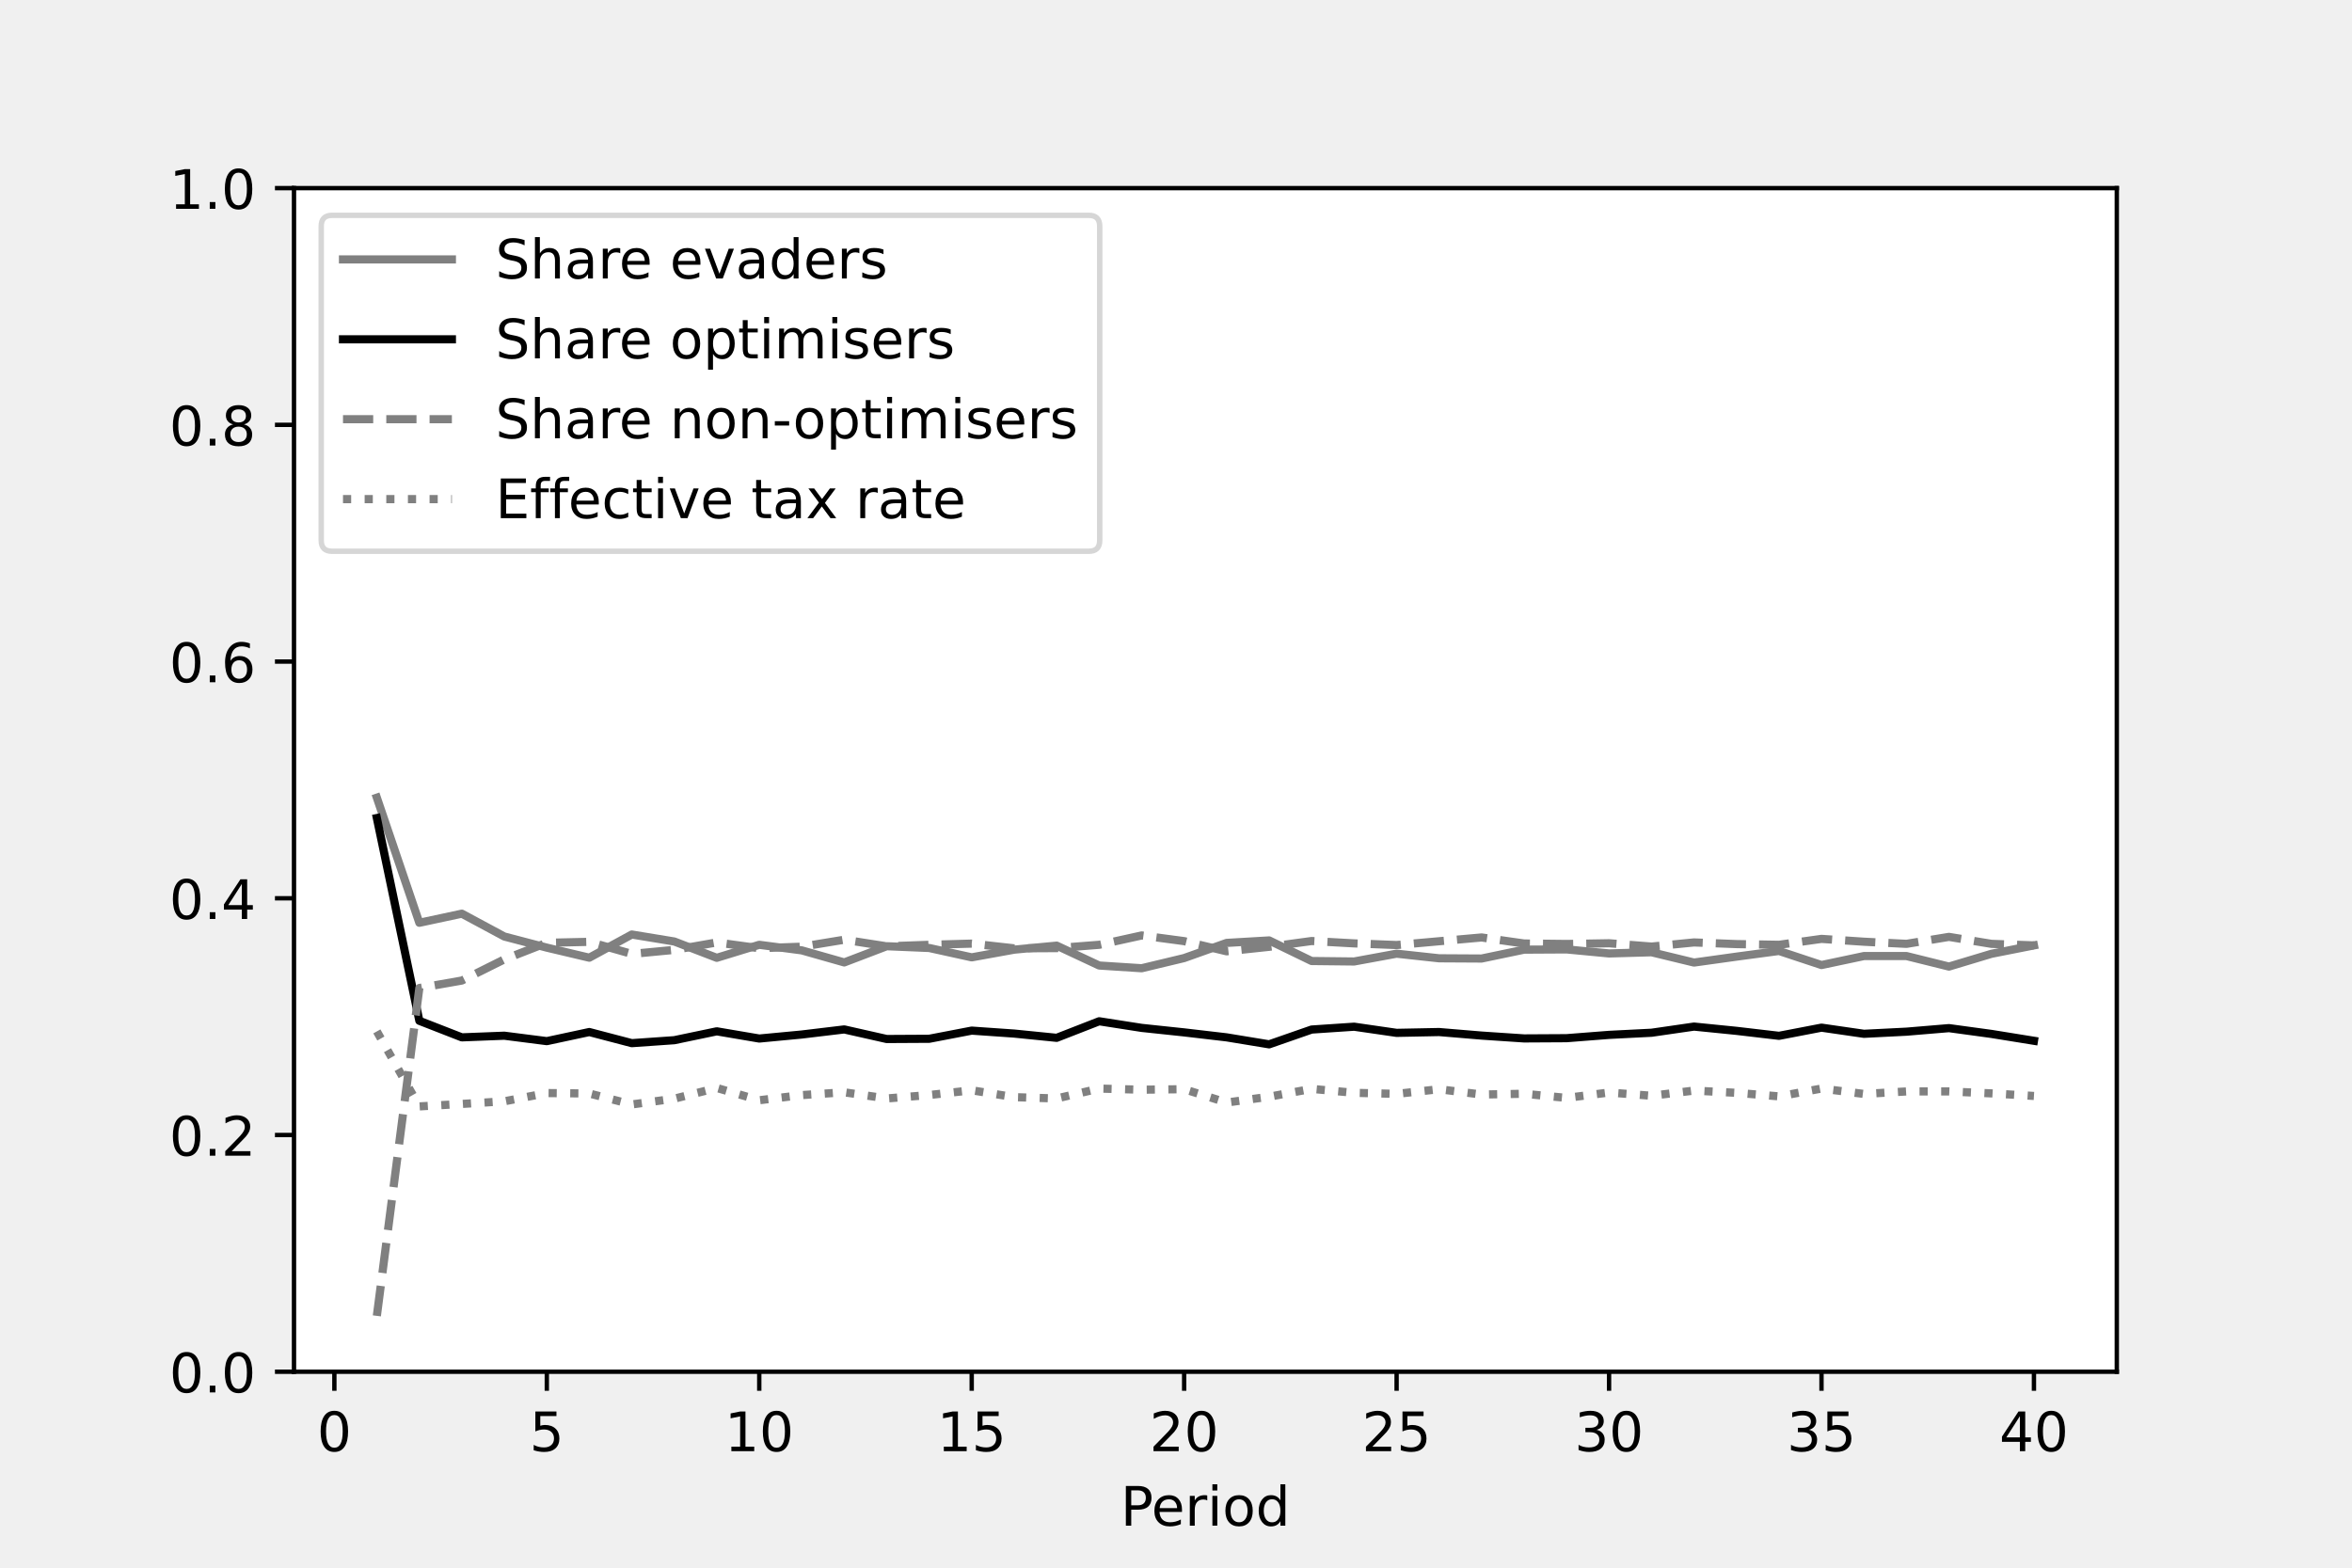
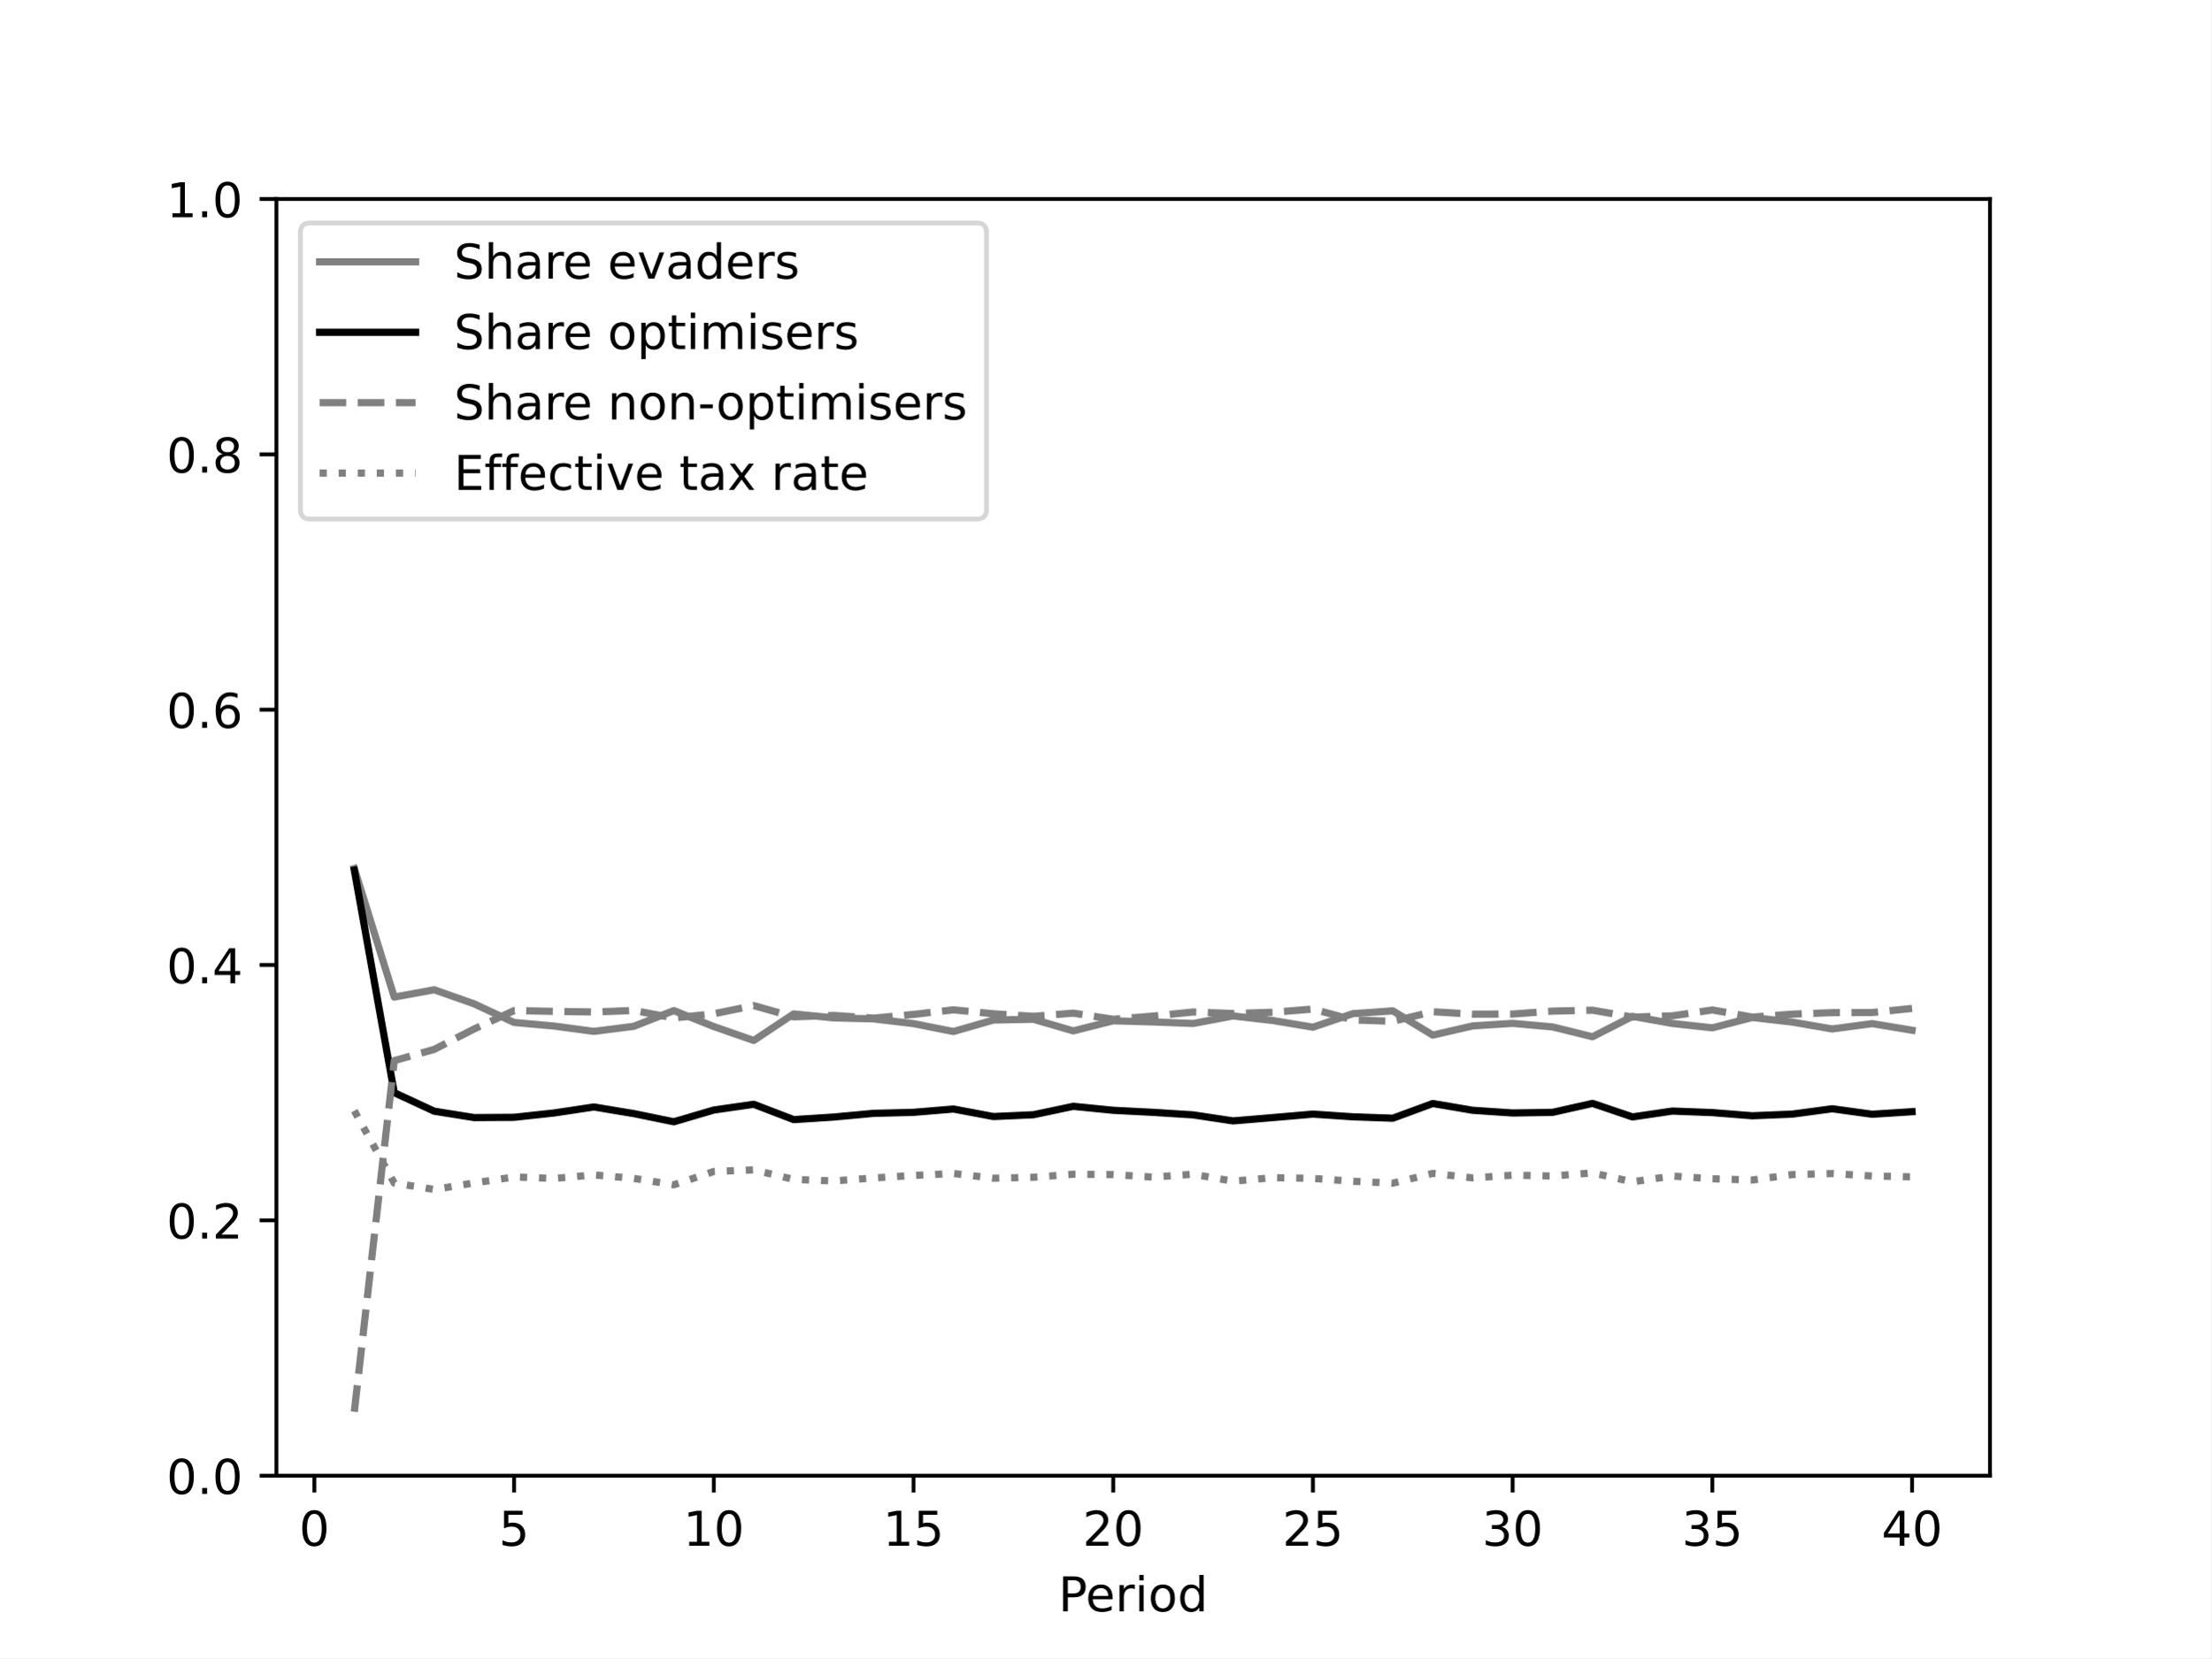
- <svg xmlns="http://www.w3.org/2000/svg" xmlns:xlink="http://www.w3.org/1999/xlink" height="288pt" version="1.1" viewBox="0 0 432 288" width="432pt">
+ <svg xmlns="http://www.w3.org/2000/svg" xmlns:xlink="http://www.w3.org/1999/xlink" height="345.6pt" version="1.1" viewBox="0 0 460.8 345.6" width="460.8pt">
  <defs>
    <style type="text/css">*{stroke-linecap:butt;stroke-linejoin:round;}</style>
  </defs>
  <g id="figure_1">
    <g id="patch_1">
-       <path d="M 0 288  L 432 288  L 432 0  L 0 0  z " style="fill:none;" />
+       <path d="M 0 345.6  L 460.8 345.6  L 460.8 0  L 0 0  z " style="fill:#ffffff;" />
    </g>
    <g id="axes_1">
      <g id="patch_2">
-         <path d="M 54 252  L 388.8 252  L 388.8 34.56  L 54 34.56  z " style="fill:#ffffff;" />
+         <path d="M 57.6 307.584  L 414.72 307.584  L 414.72 41.472  L 57.6 41.472  z " style="fill:#ffffff;" />
      </g>
      <g id="matplotlib.axis_1">
        <g id="xtick_1">
          <g id="line2d_1">
            <defs>
-               <path d="M 0 0  L 0 3.5  " id="mf336998058" style="stroke:#000000;stroke-width:0.8;" />
-             </defs>
-             <g>
-               <use style="stroke:#000000;stroke-width:0.8;" x="61.414" xlink:href="#mf336998058" y="252" />
+               <path d="M 0 0  L 0 3.5  " id="m47722e7874" style="stroke:#000000;stroke-width:0.8;" />
+             </defs>
+             <g>
+               <use style="stroke:#000000;stroke-width:0.8;" x="65.508" xlink:href="#m47722e7874" y="307.584" />
            </g>
          </g>
          <g id="text_1">
-             <g transform="translate(58.23274 266.5984)scale(0.1 -0.1)">
+             <g transform="translate(62.327 322.1824)scale(0.1 -0.1)">
              <defs>
                <path d="M 2034 4250  Q 1547 4250 1301 3770  Q 1056 3291 1056 2328  Q 1056 1369 1301 889  Q 1547 409 2034 409  Q 2525 409 2770 889  Q 3016 1369 3016 2328  Q 3016 3291 2770 3770  Q 2525 4250 2034 4250  z M 2034 4750  Q 2819 4750 3233 4129  Q 3647 3509 3647 2328  Q 3647 1150 3233 529  Q 2819 -91 2034 -91  Q 1250 -91 836 529  Q 422 1150 422 2328  Q 422 3509 836 4129  Q 1250 4750 2034 4750  z " id="DejaVuSans-30" transform="scale(0.015625)" />
              </defs>
              <use xlink:href="#DejaVuSans-30" />
            </g>
          </g>
        </g>
        <g id="xtick_2">
          <g id="line2d_2">
            <g>
-               <use style="stroke:#000000;stroke-width:0.8;" x="100.435" xlink:href="#mf336998058" y="252" />
+               <use style="stroke:#000000;stroke-width:0.8;" x="107.131" xlink:href="#m47722e7874" y="307.584" />
            </g>
          </g>
          <g id="text_2">
-             <g transform="translate(97.25371 266.5984)scale(0.1 -0.1)">
+             <g transform="translate(103.9494 322.1824)scale(0.1 -0.1)">
              <defs>
                <path d="M 691 4666  L 3169 4666  L 3169 4134  L 1269 4134  L 1269 2991  Q 1406 3038 1543 3061  Q 1681 3084 1819 3084  Q 2600 3084 3056 2656  Q 3513 2228 3513 1497  Q 3513 744 3044 326  Q 2575 -91 1722 -91  Q 1428 -91 1123 -41  Q 819 9 494 109  L 494 744  Q 775 591 1075 516  Q 1375 441 1709 441  Q 2250 441 2565 725  Q 2881 1009 2881 1497  Q 2881 1984 2565 2268  Q 2250 2553 1709 2553  Q 1456 2553 1204 2497  Q 953 2441 691 2322  L 691 4666  z " id="DejaVuSans-35" transform="scale(0.015625)" />
              </defs>
              <use xlink:href="#DejaVuSans-35" />
            </g>
          </g>
        </g>
        <g id="xtick_3">
          <g id="line2d_3">
            <g>
-               <use style="stroke:#000000;stroke-width:0.8;" x="139.456" xlink:href="#mf336998058" y="252" />
+               <use style="stroke:#000000;stroke-width:0.8;" x="148.753" xlink:href="#m47722e7874" y="307.584" />
            </g>
          </g>
          <g id="text_3">
-             <g transform="translate(133.0934 266.5984)scale(0.1 -0.1)">
+             <g transform="translate(142.3905 322.1824)scale(0.1 -0.1)">
              <defs>
                <path d="M 794 531  L 1825 531  L 1825 4091  L 703 3866  L 703 4441  L 1819 4666  L 2450 4666  L 2450 531  L 3481 531  L 3481 0  L 794 0  L 794 531  z " id="DejaVuSans-31" transform="scale(0.015625)" />
              </defs>
              <use xlink:href="#DejaVuSans-31" />
              <use x="63.623" xlink:href="#DejaVuSans-30" />
            </g>
          </g>
        </g>
        <g id="xtick_4">
          <g id="line2d_4">
            <g>
-               <use style="stroke:#000000;stroke-width:0.8;" x="178.477" xlink:href="#mf336998058" y="252" />
+               <use style="stroke:#000000;stroke-width:0.8;" x="190.375" xlink:href="#m47722e7874" y="307.584" />
            </g>
          </g>
          <g id="text_4">
-             <g transform="translate(172.1144 266.5984)scale(0.1 -0.1)">
+             <g transform="translate(184.0129 322.1824)scale(0.1 -0.1)">
              <use xlink:href="#DejaVuSans-31" />
              <use x="63.623" xlink:href="#DejaVuSans-35" />
            </g>
          </g>
        </g>
        <g id="xtick_5">
          <g id="line2d_5">
            <g>
-               <use style="stroke:#000000;stroke-width:0.8;" x="217.498" xlink:href="#mf336998058" y="252" />
+               <use style="stroke:#000000;stroke-width:0.8;" x="231.998" xlink:href="#m47722e7874" y="307.584" />
            </g>
          </g>
          <g id="text_5">
-             <g transform="translate(211.1354 266.5984)scale(0.1 -0.1)">
+             <g transform="translate(225.6353 322.1824)scale(0.1 -0.1)">
              <defs>
                <path d="M 1228 531  L 3431 531  L 3431 0  L 469 0  L 469 531  Q 828 903 1448 1529  Q 2069 2156 2228 2338  Q 2531 2678 2651 2914  Q 2772 3150 2772 3378  Q 2772 3750 2511 3984  Q 2250 4219 1831 4219  Q 1534 4219 1204 4116  Q 875 4013 500 3803  L 500 4441  Q 881 4594 1212 4672  Q 1544 4750 1819 4750  Q 2544 4750 2975 4387  Q 3406 4025 3406 3419  Q 3406 3131 3298 2873  Q 3191 2616 2906 2266  Q 2828 2175 2409 1742  Q 1991 1309 1228 531  z " id="DejaVuSans-32" transform="scale(0.015625)" />
              </defs>
              <use xlink:href="#DejaVuSans-32" />
              <use x="63.623" xlink:href="#DejaVuSans-30" />
            </g>
          </g>
        </g>
        <g id="xtick_6">
          <g id="line2d_6">
            <g>
-               <use style="stroke:#000000;stroke-width:0.8;" x="256.519" xlink:href="#mf336998058" y="252" />
+               <use style="stroke:#000000;stroke-width:0.8;" x="273.62" xlink:href="#m47722e7874" y="307.584" />
            </g>
          </g>
          <g id="text_6">
-             <g transform="translate(250.1564 266.5984)scale(0.1 -0.1)">
+             <g transform="translate(267.2576 322.1824)scale(0.1 -0.1)">
              <use xlink:href="#DejaVuSans-32" />
              <use x="63.623" xlink:href="#DejaVuSans-35" />
            </g>
          </g>
        </g>
        <g id="xtick_7">
          <g id="line2d_7">
            <g>
-               <use style="stroke:#000000;stroke-width:0.8;" x="295.54" xlink:href="#mf336998058" y="252" />
+               <use style="stroke:#000000;stroke-width:0.8;" x="315.243" xlink:href="#m47722e7874" y="307.584" />
            </g>
          </g>
          <g id="text_7">
-             <g transform="translate(289.1774 266.5984)scale(0.1 -0.1)">
+             <g transform="translate(308.88 322.1824)scale(0.1 -0.1)">
              <defs>
                <path d="M 2597 2516  Q 3050 2419 3304 2112  Q 3559 1806 3559 1356  Q 3559 666 3084 287  Q 2609 -91 1734 -91  Q 1441 -91 1130 -33  Q 819 25 488 141  L 488 750  Q 750 597 1062 519  Q 1375 441 1716 441  Q 2309 441 2620 675  Q 2931 909 2931 1356  Q 2931 1769 2642 2001  Q 2353 2234 1838 2234  L 1294 2234  L 1294 2753  L 1863 2753  Q 2328 2753 2575 2939  Q 2822 3125 2822 3475  Q 2822 3834 2567 4026  Q 2313 4219 1838 4219  Q 1578 4219 1281 4162  Q 984 4106 628 3988  L 628 4550  Q 988 4650 1302 4700  Q 1616 4750 1894 4750  Q 2613 4750 3031 4423  Q 3450 4097 3450 3541  Q 3450 3153 3228 2886  Q 3006 2619 2597 2516  z " id="DejaVuSans-33" transform="scale(0.015625)" />
              </defs>
              <use xlink:href="#DejaVuSans-33" />
              <use x="63.623" xlink:href="#DejaVuSans-30" />
            </g>
          </g>
        </g>
        <g id="xtick_8">
          <g id="line2d_8">
            <g>
-               <use style="stroke:#000000;stroke-width:0.8;" x="334.561" xlink:href="#mf336998058" y="252" />
+               <use style="stroke:#000000;stroke-width:0.8;" x="356.865" xlink:href="#m47722e7874" y="307.584" />
            </g>
          </g>
          <g id="text_8">
-             <g transform="translate(328.1983 266.5984)scale(0.1 -0.1)">
+             <g transform="translate(350.5024 322.1824)scale(0.1 -0.1)">
              <use xlink:href="#DejaVuSans-33" />
              <use x="63.623" xlink:href="#DejaVuSans-35" />
            </g>
          </g>
        </g>
        <g id="xtick_9">
          <g id="line2d_9">
            <g>
-               <use style="stroke:#000000;stroke-width:0.8;" x="373.582" xlink:href="#mf336998058" y="252" />
+               <use style="stroke:#000000;stroke-width:0.8;" x="398.487" xlink:href="#m47722e7874" y="307.584" />
            </g>
          </g>
          <g id="text_9">
-             <g transform="translate(367.2193 266.5984)scale(0.1 -0.1)">
+             <g transform="translate(392.1248 322.1824)scale(0.1 -0.1)">
              <defs>
                <path d="M 2419 4116  L 825 1625  L 2419 1625  L 2419 4116  z M 2253 4666  L 3047 4666  L 3047 1625  L 3713 1625  L 3713 1100  L 3047 1100  L 3047 0  L 2419 0  L 2419 1100  L 313 1100  L 313 1709  L 2253 4666  z " id="DejaVuSans-34" transform="scale(0.015625)" />
              </defs>
              <use xlink:href="#DejaVuSans-34" />
              <use x="63.623" xlink:href="#DejaVuSans-30" />
            </g>
          </g>
        </g>
        <g id="text_10">
-           <g transform="translate(205.8117 280.2766)scale(0.1 -0.1)">
+           <g transform="translate(220.5717 335.8606)scale(0.1 -0.1)">
            <defs>
              <path d="M 1259 4147  L 1259 2394  L 2053 2394  Q 2494 2394 2734 2622  Q 2975 2850 2975 3272  Q 2975 3691 2734 3919  Q 2494 4147 2053 4147  L 1259 4147  z M 628 4666  L 2053 4666  Q 2838 4666 3239 4311  Q 3641 3956 3641 3272  Q 3641 2581 3239 2228  Q 2838 1875 2053 1875  L 1259 1875  L 1259 0  L 628 0  L 628 4666  z " id="DejaVuSans-50" transform="scale(0.015625)" />
              <path d="M 3597 1894  L 3597 1613  L 953 1613  Q 991 1019 1311 708  Q 1631 397 2203 397  Q 2534 397 2845 478  Q 3156 559 3463 722  L 3463 178  Q 3153 47 2828 -22  Q 2503 -91 2169 -91  Q 1331 -91 842 396  Q 353 884 353 1716  Q 353 2575 817 3079  Q 1281 3584 2069 3584  Q 2775 3584 3186 3129  Q 3597 2675 3597 1894  z M 3022 2063  Q 3016 2534 2758 2815  Q 2500 3097 2075 3097  Q 1594 3097 1305 2825  Q 1016 2553 972 2059  L 3022 2063  z " id="DejaVuSans-65" transform="scale(0.015625)" />
              <path d="M 2631 2963  Q 2534 3019 2420 3045  Q 2306 3072 2169 3072  Q 1681 3072 1420 2755  Q 1159 2438 1159 1844  L 1159 0  L 581 0  L 581 3500  L 1159 3500  L 1159 2956  Q 1341 3275 1631 3429  Q 1922 3584 2338 3584  Q 2397 3584 2469 3576  Q 2541 3569 2628 3553  L 2631 2963  z " id="DejaVuSans-72" transform="scale(0.015625)" />
              <path d="M 603 3500  L 1178 3500  L 1178 0  L 603 0  L 603 3500  z M 603 4863  L 1178 4863  L 1178 4134  L 603 4134  L 603 4863  z " id="DejaVuSans-69" transform="scale(0.015625)" />
              <path d="M 1959 3097  Q 1497 3097 1228 2736  Q 959 2375 959 1747  Q 959 1119 1226 758  Q 1494 397 1959 397  Q 2419 397 2687 759  Q 2956 1122 2956 1747  Q 2956 2369 2687 2733  Q 2419 3097 1959 3097  z M 1959 3584  Q 2709 3584 3137 3096  Q 3566 2609 3566 1747  Q 3566 888 3137 398  Q 2709 -91 1959 -91  Q 1206 -91 779 398  Q 353 888 353 1747  Q 353 2609 779 3096  Q 1206 3584 1959 3584  z " id="DejaVuSans-6f" transform="scale(0.015625)" />
              <path d="M 2906 2969  L 2906 4863  L 3481 4863  L 3481 0  L 2906 0  L 2906 525  Q 2725 213 2448 61  Q 2172 -91 1784 -91  Q 1150 -91 751 415  Q 353 922 353 1747  Q 353 2572 751 3078  Q 1150 3584 1784 3584  Q 2172 3584 2448 3432  Q 2725 3281 2906 2969  z M 947 1747  Q 947 1113 1208 752  Q 1469 391 1925 391  Q 2381 391 2643 752  Q 2906 1113 2906 1747  Q 2906 2381 2643 2742  Q 2381 3103 1925 3103  Q 1469 3103 1208 2742  Q 947 2381 947 1747  z " id="DejaVuSans-64" transform="scale(0.015625)" />
            </defs>
            <use xlink:href="#DejaVuSans-50" />
            <use x="56.678" xlink:href="#DejaVuSans-65" />
            <use x="118.201" xlink:href="#DejaVuSans-72" />
            <use x="159.314" xlink:href="#DejaVuSans-69" />
            <use x="187.098" xlink:href="#DejaVuSans-6f" />
            <use x="248.279" xlink:href="#DejaVuSans-64" />
          </g>
        </g>
      </g>
      <g id="matplotlib.axis_2">
        <g id="ytick_1">
          <g id="line2d_10">
            <defs>
-               <path d="M 0 0  L -3.5 0  " id="mde32f9bf41" style="stroke:#000000;stroke-width:0.8;" />
-             </defs>
-             <g>
-               <use style="stroke:#000000;stroke-width:0.8;" x="54" xlink:href="#mde32f9bf41" y="252" />
+               <path d="M 0 0  L -3.5 0  " id="mbc106032aa" style="stroke:#000000;stroke-width:0.8;" />
+             </defs>
+             <g>
+               <use style="stroke:#000000;stroke-width:0.8;" x="57.6" xlink:href="#mbc106032aa" y="307.584" />
            </g>
          </g>
          <g id="text_11">
-             <g transform="translate(31.09688 255.7992)scale(0.1 -0.1)">
+             <g transform="translate(34.69687 311.3832)scale(0.1 -0.1)">
              <defs>
                <path d="M 684 794  L 1344 794  L 1344 0  L 684 0  L 684 794  z " id="DejaVuSans-2e" transform="scale(0.015625)" />
              </defs>
              <use xlink:href="#DejaVuSans-30" />
              <use x="63.623" xlink:href="#DejaVuSans-2e" />
              <use x="95.41" xlink:href="#DejaVuSans-30" />
            </g>
          </g>
        </g>
        <g id="ytick_2">
          <g id="line2d_11">
            <g>
-               <use style="stroke:#000000;stroke-width:0.8;" x="54" xlink:href="#mde32f9bf41" y="208.512" />
+               <use style="stroke:#000000;stroke-width:0.8;" x="57.6" xlink:href="#mbc106032aa" y="254.362" />
            </g>
          </g>
          <g id="text_12">
-             <g transform="translate(31.09688 212.3112)scale(0.1 -0.1)">
+             <g transform="translate(34.69687 258.1608)scale(0.1 -0.1)">
              <use xlink:href="#DejaVuSans-30" />
              <use x="63.623" xlink:href="#DejaVuSans-2e" />
              <use x="95.41" xlink:href="#DejaVuSans-32" />
            </g>
          </g>
        </g>
        <g id="ytick_3">
          <g id="line2d_12">
            <g>
-               <use style="stroke:#000000;stroke-width:0.8;" x="54" xlink:href="#mde32f9bf41" y="165.024" />
+               <use style="stroke:#000000;stroke-width:0.8;" x="57.6" xlink:href="#mbc106032aa" y="201.139" />
            </g>
          </g>
          <g id="text_13">
-             <g transform="translate(31.09688 168.8232)scale(0.1 -0.1)">
+             <g transform="translate(34.69687 204.9384)scale(0.1 -0.1)">
              <use xlink:href="#DejaVuSans-30" />
              <use x="63.623" xlink:href="#DejaVuSans-2e" />
              <use x="95.41" xlink:href="#DejaVuSans-34" />
            </g>
          </g>
        </g>
        <g id="ytick_4">
          <g id="line2d_13">
            <g>
-               <use style="stroke:#000000;stroke-width:0.8;" x="54" xlink:href="#mde32f9bf41" y="121.536" />
+               <use style="stroke:#000000;stroke-width:0.8;" x="57.6" xlink:href="#mbc106032aa" y="147.917" />
            </g>
          </g>
          <g id="text_14">
-             <g transform="translate(31.09688 125.3352)scale(0.1 -0.1)">
+             <g transform="translate(34.69687 151.716)scale(0.1 -0.1)">
              <defs>
                <path d="M 2113 2584  Q 1688 2584 1439 2293  Q 1191 2003 1191 1497  Q 1191 994 1439 701  Q 1688 409 2113 409  Q 2538 409 2786 701  Q 3034 994 3034 1497  Q 3034 2003 2786 2293  Q 2538 2584 2113 2584  z M 3366 4563  L 3366 3988  Q 3128 4100 2886 4159  Q 2644 4219 2406 4219  Q 1781 4219 1451 3797  Q 1122 3375 1075 2522  Q 1259 2794 1537 2939  Q 1816 3084 2150 3084  Q 2853 3084 3261 2657  Q 3669 2231 3669 1497  Q 3669 778 3244 343  Q 2819 -91 2113 -91  Q 1303 -91 875 529  Q 447 1150 447 2328  Q 447 3434 972 4092  Q 1497 4750 2381 4750  Q 2619 4750 2861 4703  Q 3103 4656 3366 4563  z " id="DejaVuSans-36" transform="scale(0.015625)" />
              </defs>
              <use xlink:href="#DejaVuSans-30" />
              <use x="63.623" xlink:href="#DejaVuSans-2e" />
              <use x="95.41" xlink:href="#DejaVuSans-36" />
            </g>
          </g>
        </g>
        <g id="ytick_5">
          <g id="line2d_14">
            <g>
-               <use style="stroke:#000000;stroke-width:0.8;" x="54" xlink:href="#mde32f9bf41" y="78.048" />
+               <use style="stroke:#000000;stroke-width:0.8;" x="57.6" xlink:href="#mbc106032aa" y="94.694" />
            </g>
          </g>
          <g id="text_15">
-             <g transform="translate(31.09688 81.84722)scale(0.1 -0.1)">
+             <g transform="translate(34.69687 98.49362)scale(0.1 -0.1)">
              <defs>
                <path d="M 2034 2216  Q 1584 2216 1326 1975  Q 1069 1734 1069 1313  Q 1069 891 1326 650  Q 1584 409 2034 409  Q 2484 409 2743 651  Q 3003 894 3003 1313  Q 3003 1734 2745 1975  Q 2488 2216 2034 2216  z M 1403 2484  Q 997 2584 770 2862  Q 544 3141 544 3541  Q 544 4100 942 4425  Q 1341 4750 2034 4750  Q 2731 4750 3128 4425  Q 3525 4100 3525 3541  Q 3525 3141 3298 2862  Q 3072 2584 2669 2484  Q 3125 2378 3379 2068  Q 3634 1759 3634 1313  Q 3634 634 3220 271  Q 2806 -91 2034 -91  Q 1263 -91 848 271  Q 434 634 434 1313  Q 434 1759 690 2068  Q 947 2378 1403 2484  z M 1172 3481  Q 1172 3119 1398 2916  Q 1625 2713 2034 2713  Q 2441 2713 2670 2916  Q 2900 3119 2900 3481  Q 2900 3844 2670 4047  Q 2441 4250 2034 4250  Q 1625 4250 1398 4047  Q 1172 3844 1172 3481  z " id="DejaVuSans-38" transform="scale(0.015625)" />
              </defs>
              <use xlink:href="#DejaVuSans-30" />
              <use x="63.623" xlink:href="#DejaVuSans-2e" />
              <use x="95.41" xlink:href="#DejaVuSans-38" />
            </g>
          </g>
        </g>
        <g id="ytick_6">
          <g id="line2d_15">
            <g>
-               <use style="stroke:#000000;stroke-width:0.8;" x="54" xlink:href="#mde32f9bf41" y="34.56" />
+               <use style="stroke:#000000;stroke-width:0.8;" x="57.6" xlink:href="#mbc106032aa" y="41.472" />
            </g>
          </g>
          <g id="text_16">
-             <g transform="translate(31.09688 38.35922)scale(0.1 -0.1)">
+             <g transform="translate(34.69687 45.27122)scale(0.1 -0.1)">
              <use xlink:href="#DejaVuSans-31" />
              <use x="63.623" xlink:href="#DejaVuSans-2e" />
              <use x="95.41" xlink:href="#DejaVuSans-30" />
            </g>
          </g>
        </g>
      </g>
      <g id="line2d_16">
-         <path clip-path="url(#p7a550c31f7)" d="M 69.218 146.542  L 77.022 169.525  L 84.827 167.851  L 92.631 172.047  L 100.435 174.091  L 108.239 175.939  L 116.043 171.678  L 123.848 172.961  L 131.652 175.961  L 139.456 173.569  L 147.26 174.591  L 155.064 176.809  L 162.869 173.83  L 170.673 174.156  L 178.477 175.874  L 186.281 174.461  L 194.085 173.722  L 201.89 177.375  L 209.694 177.875  L 217.498 176.005  L 225.302 173.221  L 233.106 172.765  L 240.91 176.548  L 248.715 176.635  L 256.519 175.2  L 264.323 176.048  L 272.127 176.092  L 279.931 174.461  L 287.736 174.417  L 295.54 175.157  L 303.344 174.939  L 311.148 176.831  L 318.952 175.744  L 326.757 174.7  L 334.561 177.288  L 342.365 175.635  L 350.169 175.635  L 357.973 177.57  L 365.778 175.222  L 373.582 173.678  " style="fill:none;stroke:#808080;stroke-linecap:square;stroke-width:1.5;" />
+         <path clip-path="url(#p7ee01d1730)" d="M 73.833 181.021  L 82.157 207.819  L 90.482 206.302  L 98.806 209.229  L 107.131 213.114  L 115.455 213.859  L 123.78 214.977  L 132.104 213.913  L 140.429 210.639  L 148.753 213.966  L 157.077 216.866  L 165.402 211.331  L 173.726 212.156  L 182.051 212.369  L 190.375 213.354  L 198.7 215.004  L 207.024 212.609  L 215.349 212.449  L 223.673 214.871  L 231.998 212.768  L 240.322 213.008  L 248.647 213.327  L 256.971 211.757  L 265.296 212.715  L 273.62 214.099  L 281.945 211.278  L 290.269 210.693  L 298.594 215.749  L 306.918 213.833  L 315.243 213.301  L 323.567 214.046  L 331.891 216.095  L 340.216 211.837  L 348.54 213.327  L 356.865 214.232  L 365.189 212.076  L 373.514 213.034  L 381.838 214.471  L 390.163 213.354  L 398.487 214.738  " style="fill:none;stroke:#808080;stroke-linecap:square;stroke-width:1.5;" />
      </g>
      <g id="line2d_17">
-         <path clip-path="url(#p7a550c31f7)" d="M 69.218 150.282  L 77.022 187.529  L 84.827 190.573  L 92.631 190.269  L 100.435 191.269  L 108.239 189.595  L 116.043 191.639  L 123.848 191.095  L 131.652 189.464  L 139.456 190.791  L 147.26 190.051  L 155.064 189.116  L 162.869 190.878  L 170.673 190.834  L 178.477 189.334  L 186.281 189.877  L 194.085 190.66  L 201.89 187.616  L 209.694 188.834  L 217.498 189.66  L 225.302 190.573  L 233.106 191.856  L 240.91 189.138  L 248.715 188.616  L 256.519 189.747  L 264.323 189.595  L 272.127 190.247  L 279.931 190.769  L 287.736 190.725  L 295.54 190.117  L 303.344 189.725  L 311.148 188.594  L 318.952 189.377  L 326.757 190.291  L 334.561 188.79  L 342.365 189.921  L 350.169 189.529  L 357.973 188.877  L 365.778 189.943  L 373.582 191.204  " style="fill:none;stroke:#000000;stroke-linecap:square;stroke-width:1.5;" />
+         <path clip-path="url(#p7ee01d1730)" d="M 73.833 181.367  L 82.157 227.75  L 90.482 231.609  L 98.806 232.94  L 107.131 232.886  L 115.455 231.982  L 123.78 230.731  L 132.104 232.115  L 140.429 233.818  L 148.753 231.37  L 157.077 230.172  L 165.402 233.365  L 173.726 232.833  L 182.051 232.061  L 190.375 231.849  L 198.7 231.157  L 207.024 232.727  L 215.349 232.354  L 223.673 230.598  L 231.998 231.423  L 240.322 231.849  L 248.647 232.381  L 256.971 233.631  L 265.296 232.94  L 273.62 232.221  L 281.945 232.78  L 290.269 233.073  L 298.594 230.012  L 306.918 231.423  L 315.243 231.982  L 323.567 231.849  L 331.891 229.986  L 340.216 232.807  L 348.54 231.582  L 356.865 231.902  L 365.189 232.567  L 373.514 232.221  L 381.838 231.103  L 390.163 232.248  L 398.487 231.715  " style="fill:none;stroke:#000000;stroke-linecap:square;stroke-width:1.5;" />
      </g>
      <g id="line2d_18">
-         <path clip-path="url(#p7a550c31f7)" d="M 69.218 241.737  L 77.022 181.506  L 84.827 180.136  L 92.631 176.244  L 100.435 173.2  L 108.239 173.026  L 116.043 175.244  L 123.848 174.504  L 131.652 173.135  L 139.456 174.2  L 147.26 173.917  L 155.064 172.634  L 162.869 173.852  L 170.673 173.569  L 178.477 173.352  L 186.281 174.222  L 194.085 174.178  L 201.89 173.569  L 209.694 171.852  L 217.498 172.895  L 225.302 174.765  L 233.106 173.939  L 240.91 172.874  L 248.715 173.308  L 256.519 173.613  L 264.323 172.917  L 272.127 172.221  L 279.931 173.33  L 287.736 173.417  L 295.54 173.287  L 303.344 173.896  L 311.148 173.135  L 318.952 173.439  L 326.757 173.569  L 334.561 172.482  L 342.365 173.004  L 350.169 173.395  L 357.973 172.113  L 365.778 173.395  L 373.582 173.678  " style="fill:none;stroke:#808080;stroke-dasharray:5.55,2.4;stroke-dashoffset:0;stroke-width:1.5;" />
+         <path clip-path="url(#p7ee01d1730)" d="M 73.833 294.252  L 82.157 221.071  L 90.482 218.729  L 98.806 214.471  L 107.131 210.639  L 115.455 210.799  L 123.78 210.932  L 132.104 210.613  L 140.429 212.183  L 148.753 211.305  L 157.077 209.602  L 165.402 211.943  L 173.726 211.651  L 182.051 212.209  L 190.375 211.438  L 198.7 210.48  L 207.024 211.305  L 215.349 211.837  L 223.673 211.172  L 231.998 212.449  L 240.322 211.784  L 248.647 210.932  L 256.971 211.251  L 265.296 210.985  L 273.62 210.32  L 281.945 212.582  L 290.269 212.875  L 298.594 210.879  L 306.918 211.385  L 315.243 211.358  L 323.567 210.746  L 331.891 210.56  L 340.216 211.997  L 348.54 211.73  L 356.865 210.506  L 365.189 211.997  L 373.514 211.385  L 381.838 211.065  L 390.163 211.039  L 398.487 210.187  " style="fill:none;stroke:#808080;stroke-dasharray:5.55,2.4;stroke-dashoffset:0;stroke-width:1.5;" />
      </g>
      <g id="line2d_19">
-         <path clip-path="url(#p7a550c31f7)" d="M 69.218 189.476  L 77.022 203.259  L 84.827 202.805  L 92.631 202.321  L 100.435 200.805  L 108.239 200.886  L 116.043 202.899  L 123.848 201.84  L 131.652 199.869  L 139.456 202.125  L 147.26 201.179  L 155.064 200.667  L 162.869 201.799  L 170.673 201.167  L 178.477 200.296  L 186.281 201.557  L 194.085 201.801  L 201.89 199.981  L 209.694 200.191  L 217.498 200.097  L 225.302 202.549  L 233.106 201.48  L 240.91 200.034  L 248.715 200.759  L 256.519 200.956  L 264.323 200.099  L 272.127 201.079  L 279.931 200.934  L 287.736 201.698  L 295.54 200.704  L 303.344 201.303  L 311.148 200.351  L 318.952 200.764  L 326.757 201.414  L 334.561 199.977  L 342.365 200.97  L 350.169 200.508  L 357.973 200.51  L 365.778 200.866  L 373.582 201.338  " style="fill:none;stroke:#808080;stroke-dasharray:1.5,2.475;stroke-dashoffset:0;stroke-width:1.5;" />
+         <path clip-path="url(#p7ee01d1730)" d="M 73.833 231.514  L 82.157 246.588  L 90.482 247.92  L 98.806 246.564  L 107.131 245.325  L 115.455 245.627  L 123.78 244.897  L 132.104 245.615  L 140.429 246.952  L 148.753 244.178  L 157.077 243.846  L 165.402 245.826  L 173.726 246.15  L 182.051 245.527  L 190.375 245.011  L 198.7 244.595  L 207.024 245.582  L 215.349 245.385  L 223.673 244.753  L 231.998 244.83  L 240.322 245.348  L 248.647 244.754  L 256.971 246.193  L 265.296 245.463  L 273.62 245.617  L 281.945 246.217  L 290.269 246.607  L 298.594 244.577  L 306.918 245.512  L 315.243 244.948  L 323.567 245.125  L 331.891 244.478  L 340.216 246.328  L 348.54 245.132  L 356.865 245.693  L 365.189 245.947  L 373.514 244.823  L 381.838 244.613  L 390.163 245.12  L 398.487 245.299  " style="fill:none;stroke:#808080;stroke-dasharray:1.5,2.475;stroke-dashoffset:0;stroke-width:1.5;" />
      </g>
      <g id="patch_3">
-         <path d="M 54 252  L 54 34.56  " style="fill:none;stroke:#000000;stroke-linecap:square;stroke-linejoin:miter;stroke-width:0.8;" />
+         <path d="M 57.6 307.584  L 57.6 41.472  " style="fill:none;stroke:#000000;stroke-linecap:square;stroke-linejoin:miter;stroke-width:0.8;" />
      </g>
      <g id="patch_4">
-         <path d="M 388.8 252  L 388.8 34.56  " style="fill:none;stroke:#000000;stroke-linecap:square;stroke-linejoin:miter;stroke-width:0.8;" />
+         <path d="M 414.72 307.584  L 414.72 41.472  " style="fill:none;stroke:#000000;stroke-linecap:square;stroke-linejoin:miter;stroke-width:0.8;" />
      </g>
      <g id="patch_5">
-         <path d="M 54 252  L 388.8 252  " style="fill:none;stroke:#000000;stroke-linecap:square;stroke-linejoin:miter;stroke-width:0.8;" />
+         <path d="M 57.6 307.584  L 414.72 307.584  " style="fill:none;stroke:#000000;stroke-linecap:square;stroke-linejoin:miter;stroke-width:0.8;" />
      </g>
      <g id="patch_6">
-         <path d="M 54 34.56  L 388.8 34.56  " style="fill:none;stroke:#000000;stroke-linecap:square;stroke-linejoin:miter;stroke-width:0.8;" />
+         <path d="M 57.6 41.472  L 414.72 41.472  " style="fill:none;stroke:#000000;stroke-linecap:square;stroke-linejoin:miter;stroke-width:0.8;" />
      </g>
      <g id="legend_1">
        <g id="patch_7">
-           <path d="M 61 101.272  L 199.988 101.272  Q 201.988 101.272 201.988 99.272  L 201.988 41.56  Q 201.988 39.56 199.988 39.56  L 61 39.56  Q 59 39.56 59 41.56  L 59 99.272  Q 59 101.272 61 101.272  z " style="fill:#ffffff;opacity:0.8;stroke:#cccccc;stroke-linejoin:miter;" />
+           <path d="M 64.6 108.184  L 203.588 108.184  Q 205.588 108.184 205.588 106.184  L 205.588 48.472  Q 205.588 46.472 203.588 46.472  L 64.6 46.472  Q 62.6 46.472 62.6 48.472  L 62.6 106.184  Q 62.6 108.184 64.6 108.184  z " style="fill:#ffffff;opacity:0.8;stroke:#cccccc;stroke-linejoin:miter;" />
        </g>
        <g id="line2d_20">
-           <path d="M 63 47.658  L 83 47.658  " style="fill:none;stroke:#808080;stroke-linecap:square;stroke-width:1.5;" />
+           <path d="M 66.6 54.57  L 86.6 54.57  " style="fill:none;stroke:#808080;stroke-linecap:square;stroke-width:1.5;" />
        </g>
        <g id="line2d_21" />
        <g id="text_17">
-           <g transform="translate(91 51.15844)scale(0.1 -0.1)">
+           <g transform="translate(94.6 58.07044)scale(0.1 -0.1)">
            <defs>
              <path d="M 3425 4513  L 3425 3897  Q 3066 4069 2747 4153  Q 2428 4238 2131 4238  Q 1616 4238 1336 4038  Q 1056 3838 1056 3469  Q 1056 3159 1242 3001  Q 1428 2844 1947 2747  L 2328 2669  Q 3034 2534 3370 2195  Q 3706 1856 3706 1288  Q 3706 609 3251 259  Q 2797 -91 1919 -91  Q 1588 -91 1214 -16  Q 841 59 441 206  L 441 856  Q 825 641 1194 531  Q 1563 422 1919 422  Q 2459 422 2753 634  Q 3047 847 3047 1241  Q 3047 1584 2836 1778  Q 2625 1972 2144 2069  L 1759 2144  Q 1053 2284 737 2584  Q 422 2884 422 3419  Q 422 4038 858 4394  Q 1294 4750 2059 4750  Q 2388 4750 2728 4690  Q 3069 4631 3425 4513  z " id="DejaVuSans-53" transform="scale(0.015625)" />
              <path d="M 3513 2113  L 3513 0  L 2938 0  L 2938 2094  Q 2938 2591 2744 2837  Q 2550 3084 2163 3084  Q 1697 3084 1428 2787  Q 1159 2491 1159 1978  L 1159 0  L 581 0  L 581 4863  L 1159 4863  L 1159 2956  Q 1366 3272 1645 3428  Q 1925 3584 2291 3584  Q 2894 3584 3203 3211  Q 3513 2838 3513 2113  z " id="DejaVuSans-68" transform="scale(0.015625)" />
              <path d="M 2194 1759  Q 1497 1759 1228 1600  Q 959 1441 959 1056  Q 959 750 1161 570  Q 1363 391 1709 391  Q 2188 391 2477 730  Q 2766 1069 2766 1631  L 2766 1759  L 2194 1759  z M 3341 1997  L 3341 0  L 2766 0  L 2766 531  Q 2569 213 2275 61  Q 1981 -91 1556 -91  Q 1019 -91 701 211  Q 384 513 384 1019  Q 384 1609 779 1909  Q 1175 2209 1959 2209  L 2766 2209  L 2766 2266  Q 2766 2663 2505 2880  Q 2244 3097 1772 3097  Q 1472 3097 1187 3025  Q 903 2953 641 2809  L 641 3341  Q 956 3463 1253 3523  Q 1550 3584 1831 3584  Q 2591 3584 2966 3190  Q 3341 2797 3341 1997  z " id="DejaVuSans-61" transform="scale(0.015625)" />
              <path id="DejaVuSans-20" transform="scale(0.015625)" />
              <path d="M 191 3500  L 800 3500  L 1894 563  L 2988 3500  L 3597 3500  L 2284 0  L 1503 0  L 191 3500  z " id="DejaVuSans-76" transform="scale(0.015625)" />
              <path d="M 2834 3397  L 2834 2853  Q 2591 2978 2328 3040  Q 2066 3103 1784 3103  Q 1356 3103 1142 2972  Q 928 2841 928 2578  Q 928 2378 1081 2264  Q 1234 2150 1697 2047  L 1894 2003  Q 2506 1872 2764 1633  Q 3022 1394 3022 966  Q 3022 478 2636 193  Q 2250 -91 1575 -91  Q 1294 -91 989 -36  Q 684 19 347 128  L 347 722  Q 666 556 975 473  Q 1284 391 1588 391  Q 1994 391 2212 530  Q 2431 669 2431 922  Q 2431 1156 2273 1281  Q 2116 1406 1581 1522  L 1381 1569  Q 847 1681 609 1914  Q 372 2147 372 2553  Q 372 3047 722 3315  Q 1072 3584 1716 3584  Q 2034 3584 2315 3537  Q 2597 3491 2834 3397  z " id="DejaVuSans-73" transform="scale(0.015625)" />
            </defs>
            <use xlink:href="#DejaVuSans-53" />
            <use x="63.477" xlink:href="#DejaVuSans-68" />
            <use x="126.855" xlink:href="#DejaVuSans-61" />
            <use x="188.135" xlink:href="#DejaVuSans-72" />
            <use x="226.998" xlink:href="#DejaVuSans-65" />
            <use x="288.521" xlink:href="#DejaVuSans-20" />
            <use x="320.309" xlink:href="#DejaVuSans-65" />
            <use x="381.832" xlink:href="#DejaVuSans-76" />
            <use x="441.012" xlink:href="#DejaVuSans-61" />
            <use x="502.291" xlink:href="#DejaVuSans-64" />
            <use x="565.768" xlink:href="#DejaVuSans-65" />
            <use x="627.291" xlink:href="#DejaVuSans-72" />
            <use x="668.404" xlink:href="#DejaVuSans-73" />
          </g>
        </g>
        <g id="line2d_22">
-           <path d="M 63 62.337  L 83 62.337  " style="fill:none;stroke:#000000;stroke-linecap:square;stroke-width:1.5;" />
+           <path d="M 66.6 69.249  L 86.6 69.249  " style="fill:none;stroke:#000000;stroke-linecap:square;stroke-width:1.5;" />
        </g>
        <g id="line2d_23" />
        <g id="text_18">
-           <g transform="translate(91 65.83656)scale(0.1 -0.1)">
+           <g transform="translate(94.6 72.74856)scale(0.1 -0.1)">
            <defs>
              <path d="M 1159 525  L 1159 -1331  L 581 -1331  L 581 3500  L 1159 3500  L 1159 2969  Q 1341 3281 1617 3432  Q 1894 3584 2278 3584  Q 2916 3584 3314 3078  Q 3713 2572 3713 1747  Q 3713 922 3314 415  Q 2916 -91 2278 -91  Q 1894 -91 1617 61  Q 1341 213 1159 525  z M 3116 1747  Q 3116 2381 2855 2742  Q 2594 3103 2138 3103  Q 1681 3103 1420 2742  Q 1159 2381 1159 1747  Q 1159 1113 1420 752  Q 1681 391 2138 391  Q 2594 391 2855 752  Q 3116 1113 3116 1747  z " id="DejaVuSans-70" transform="scale(0.015625)" />
              <path d="M 1172 4494  L 1172 3500  L 2356 3500  L 2356 3053  L 1172 3053  L 1172 1153  Q 1172 725 1289 603  Q 1406 481 1766 481  L 2356 481  L 2356 0  L 1766 0  Q 1100 0 847 248  Q 594 497 594 1153  L 594 3053  L 172 3053  L 172 3500  L 594 3500  L 594 4494  L 1172 4494  z " id="DejaVuSans-74" transform="scale(0.015625)" />
              <path d="M 3328 2828  Q 3544 3216 3844 3400  Q 4144 3584 4550 3584  Q 5097 3584 5394 3201  Q 5691 2819 5691 2113  L 5691 0  L 5113 0  L 5113 2094  Q 5113 2597 4934 2840  Q 4756 3084 4391 3084  Q 3944 3084 3684 2787  Q 3425 2491 3425 1978  L 3425 0  L 2847 0  L 2847 2094  Q 2847 2600 2669 2842  Q 2491 3084 2119 3084  Q 1678 3084 1418 2786  Q 1159 2488 1159 1978  L 1159 0  L 581 0  L 581 3500  L 1159 3500  L 1159 2956  Q 1356 3278 1631 3431  Q 1906 3584 2284 3584  Q 2666 3584 2933 3390  Q 3200 3197 3328 2828  z " id="DejaVuSans-6d" transform="scale(0.015625)" />
            </defs>
            <use xlink:href="#DejaVuSans-53" />
            <use x="63.477" xlink:href="#DejaVuSans-68" />
            <use x="126.855" xlink:href="#DejaVuSans-61" />
            <use x="188.135" xlink:href="#DejaVuSans-72" />
            <use x="226.998" xlink:href="#DejaVuSans-65" />
            <use x="288.521" xlink:href="#DejaVuSans-20" />
            <use x="320.309" xlink:href="#DejaVuSans-6f" />
            <use x="381.49" xlink:href="#DejaVuSans-70" />
            <use x="444.967" xlink:href="#DejaVuSans-74" />
            <use x="484.176" xlink:href="#DejaVuSans-69" />
            <use x="511.959" xlink:href="#DejaVuSans-6d" />
            <use x="609.371" xlink:href="#DejaVuSans-69" />
            <use x="637.154" xlink:href="#DejaVuSans-73" />
            <use x="689.254" xlink:href="#DejaVuSans-65" />
            <use x="750.777" xlink:href="#DejaVuSans-72" />
            <use x="791.891" xlink:href="#DejaVuSans-73" />
          </g>
        </g>
        <g id="line2d_24">
-           <path d="M 63 77.015  L 83 77.015  " style="fill:none;stroke:#808080;stroke-dasharray:5.55,2.4;stroke-dashoffset:0;stroke-width:1.5;" />
+           <path d="M 66.6 83.927  L 86.6 83.927  " style="fill:none;stroke:#808080;stroke-dasharray:5.55,2.4;stroke-dashoffset:0;stroke-width:1.5;" />
        </g>
        <g id="line2d_25" />
        <g id="text_19">
-           <g transform="translate(91 80.51469)scale(0.1 -0.1)">
+           <g transform="translate(94.6 87.42669)scale(0.1 -0.1)">
            <defs>
              <path d="M 3513 2113  L 3513 0  L 2938 0  L 2938 2094  Q 2938 2591 2744 2837  Q 2550 3084 2163 3084  Q 1697 3084 1428 2787  Q 1159 2491 1159 1978  L 1159 0  L 581 0  L 581 3500  L 1159 3500  L 1159 2956  Q 1366 3272 1645 3428  Q 1925 3584 2291 3584  Q 2894 3584 3203 3211  Q 3513 2838 3513 2113  z " id="DejaVuSans-6e" transform="scale(0.015625)" />
              <path d="M 313 2009  L 1997 2009  L 1997 1497  L 313 1497  L 313 2009  z " id="DejaVuSans-2d" transform="scale(0.015625)" />
            </defs>
            <use xlink:href="#DejaVuSans-53" />
            <use x="63.477" xlink:href="#DejaVuSans-68" />
            <use x="126.855" xlink:href="#DejaVuSans-61" />
            <use x="188.135" xlink:href="#DejaVuSans-72" />
            <use x="226.998" xlink:href="#DejaVuSans-65" />
            <use x="288.521" xlink:href="#DejaVuSans-20" />
            <use x="320.309" xlink:href="#DejaVuSans-6e" />
            <use x="383.688" xlink:href="#DejaVuSans-6f" />
            <use x="444.869" xlink:href="#DejaVuSans-6e" />
            <use x="508.248" xlink:href="#DejaVuSans-2d" />
            <use x="546.207" xlink:href="#DejaVuSans-6f" />
            <use x="607.389" xlink:href="#DejaVuSans-70" />
            <use x="670.865" xlink:href="#DejaVuSans-74" />
            <use x="710.074" xlink:href="#DejaVuSans-69" />
            <use x="737.857" xlink:href="#DejaVuSans-6d" />
            <use x="835.27" xlink:href="#DejaVuSans-69" />
            <use x="863.053" xlink:href="#DejaVuSans-73" />
            <use x="915.152" xlink:href="#DejaVuSans-65" />
            <use x="976.676" xlink:href="#DejaVuSans-72" />
            <use x="1017.789" xlink:href="#DejaVuSans-73" />
          </g>
        </g>
        <g id="line2d_26">
-           <path d="M 63 91.693  L 83 91.693  " style="fill:none;stroke:#808080;stroke-dasharray:1.5,2.475;stroke-dashoffset:0;stroke-width:1.5;" />
+           <path d="M 66.6 98.605  L 86.6 98.605  " style="fill:none;stroke:#808080;stroke-dasharray:1.5,2.475;stroke-dashoffset:0;stroke-width:1.5;" />
        </g>
        <g id="line2d_27" />
        <g id="text_20">
-           <g transform="translate(91 95.19281)scale(0.1 -0.1)">
+           <g transform="translate(94.6 102.1048)scale(0.1 -0.1)">
            <defs>
              <path d="M 628 4666  L 3578 4666  L 3578 4134  L 1259 4134  L 1259 2753  L 3481 2753  L 3481 2222  L 1259 2222  L 1259 531  L 3634 531  L 3634 0  L 628 0  L 628 4666  z " id="DejaVuSans-45" transform="scale(0.015625)" />
              <path d="M 2375 4863  L 2375 4384  L 1825 4384  Q 1516 4384 1395 4259  Q 1275 4134 1275 3809  L 1275 3500  L 2222 3500  L 2222 3053  L 1275 3053  L 1275 0  L 697 0  L 697 3053  L 147 3053  L 147 3500  L 697 3500  L 697 3744  Q 697 4328 969 4595  Q 1241 4863 1831 4863  L 2375 4863  z " id="DejaVuSans-66" transform="scale(0.015625)" />
              <path d="M 3122 3366  L 3122 2828  Q 2878 2963 2633 3030  Q 2388 3097 2138 3097  Q 1578 3097 1268 2742  Q 959 2388 959 1747  Q 959 1106 1268 751  Q 1578 397 2138 397  Q 2388 397 2633 464  Q 2878 531 3122 666  L 3122 134  Q 2881 22 2623 -34  Q 2366 -91 2075 -91  Q 1284 -91 818 406  Q 353 903 353 1747  Q 353 2603 823 3093  Q 1294 3584 2113 3584  Q 2378 3584 2631 3529  Q 2884 3475 3122 3366  z " id="DejaVuSans-63" transform="scale(0.015625)" />
              <path d="M 3513 3500  L 2247 1797  L 3578 0  L 2900 0  L 1881 1375  L 863 0  L 184 0  L 1544 1831  L 300 3500  L 978 3500  L 1906 2253  L 2834 3500  L 3513 3500  z " id="DejaVuSans-78" transform="scale(0.015625)" />
            </defs>
            <use xlink:href="#DejaVuSans-45" />
            <use x="63.184" xlink:href="#DejaVuSans-66" />
            <use x="98.389" xlink:href="#DejaVuSans-66" />
            <use x="133.594" xlink:href="#DejaVuSans-65" />
            <use x="195.117" xlink:href="#DejaVuSans-63" />
            <use x="250.098" xlink:href="#DejaVuSans-74" />
            <use x="289.307" xlink:href="#DejaVuSans-69" />
            <use x="317.09" xlink:href="#DejaVuSans-76" />
            <use x="376.27" xlink:href="#DejaVuSans-65" />
            <use x="437.793" xlink:href="#DejaVuSans-20" />
            <use x="469.58" xlink:href="#DejaVuSans-74" />
            <use x="508.789" xlink:href="#DejaVuSans-61" />
            <use x="570.068" xlink:href="#DejaVuSans-78" />
            <use x="629.248" xlink:href="#DejaVuSans-20" />
            <use x="661.035" xlink:href="#DejaVuSans-72" />
            <use x="702.148" xlink:href="#DejaVuSans-61" />
            <use x="763.428" xlink:href="#DejaVuSans-74" />
            <use x="802.637" xlink:href="#DejaVuSans-65" />
          </g>
        </g>
      </g>
    </g>
  </g>
  <defs>
-     <clipPath id="p7a550c31f7">
-       <rect height="217.44" width="334.8" x="54" y="34.56" />
+     <clipPath id="p7ee01d1730">
+       <rect height="266.112" width="357.12" x="57.6" y="41.472" />
    </clipPath>
  </defs>
</svg>
